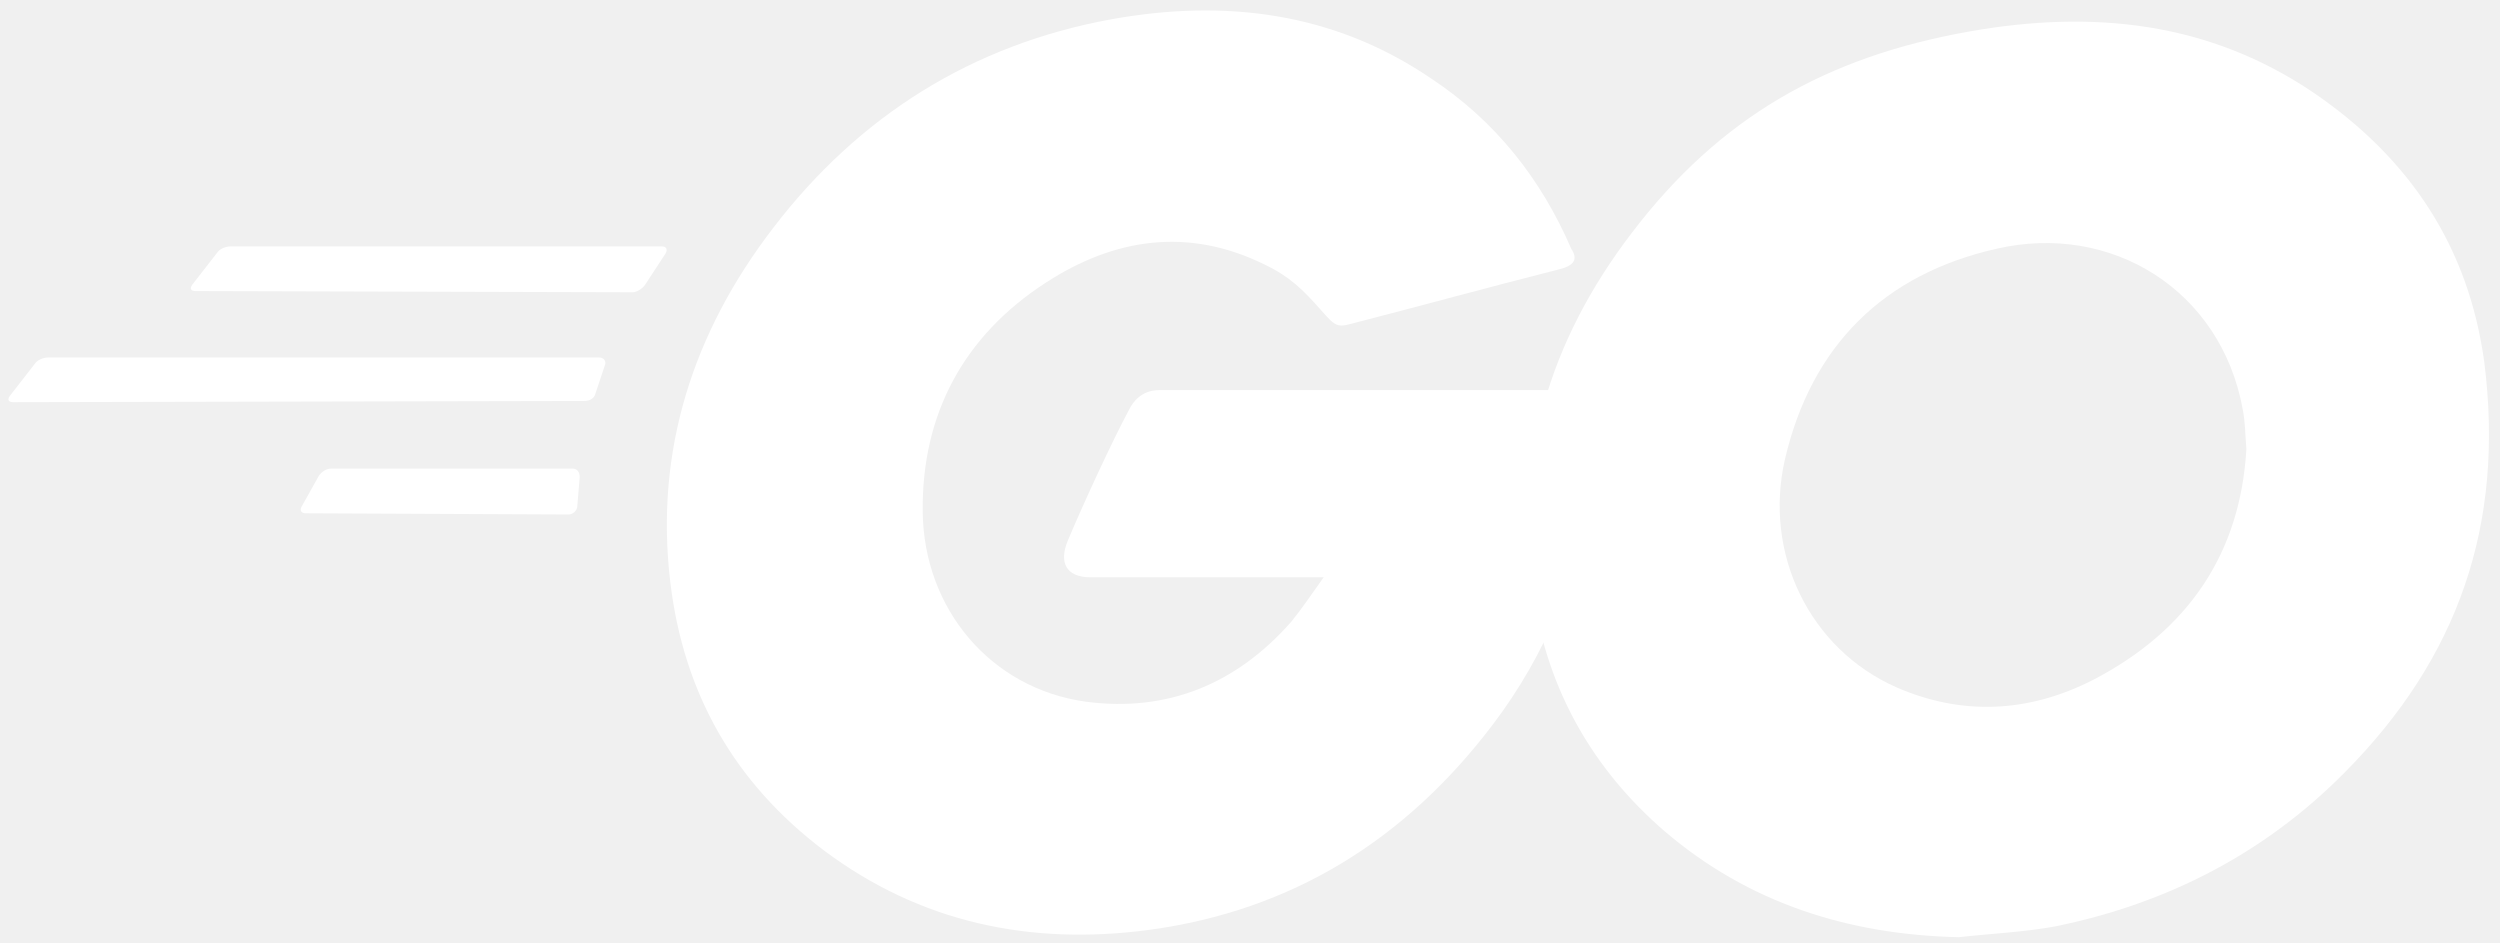
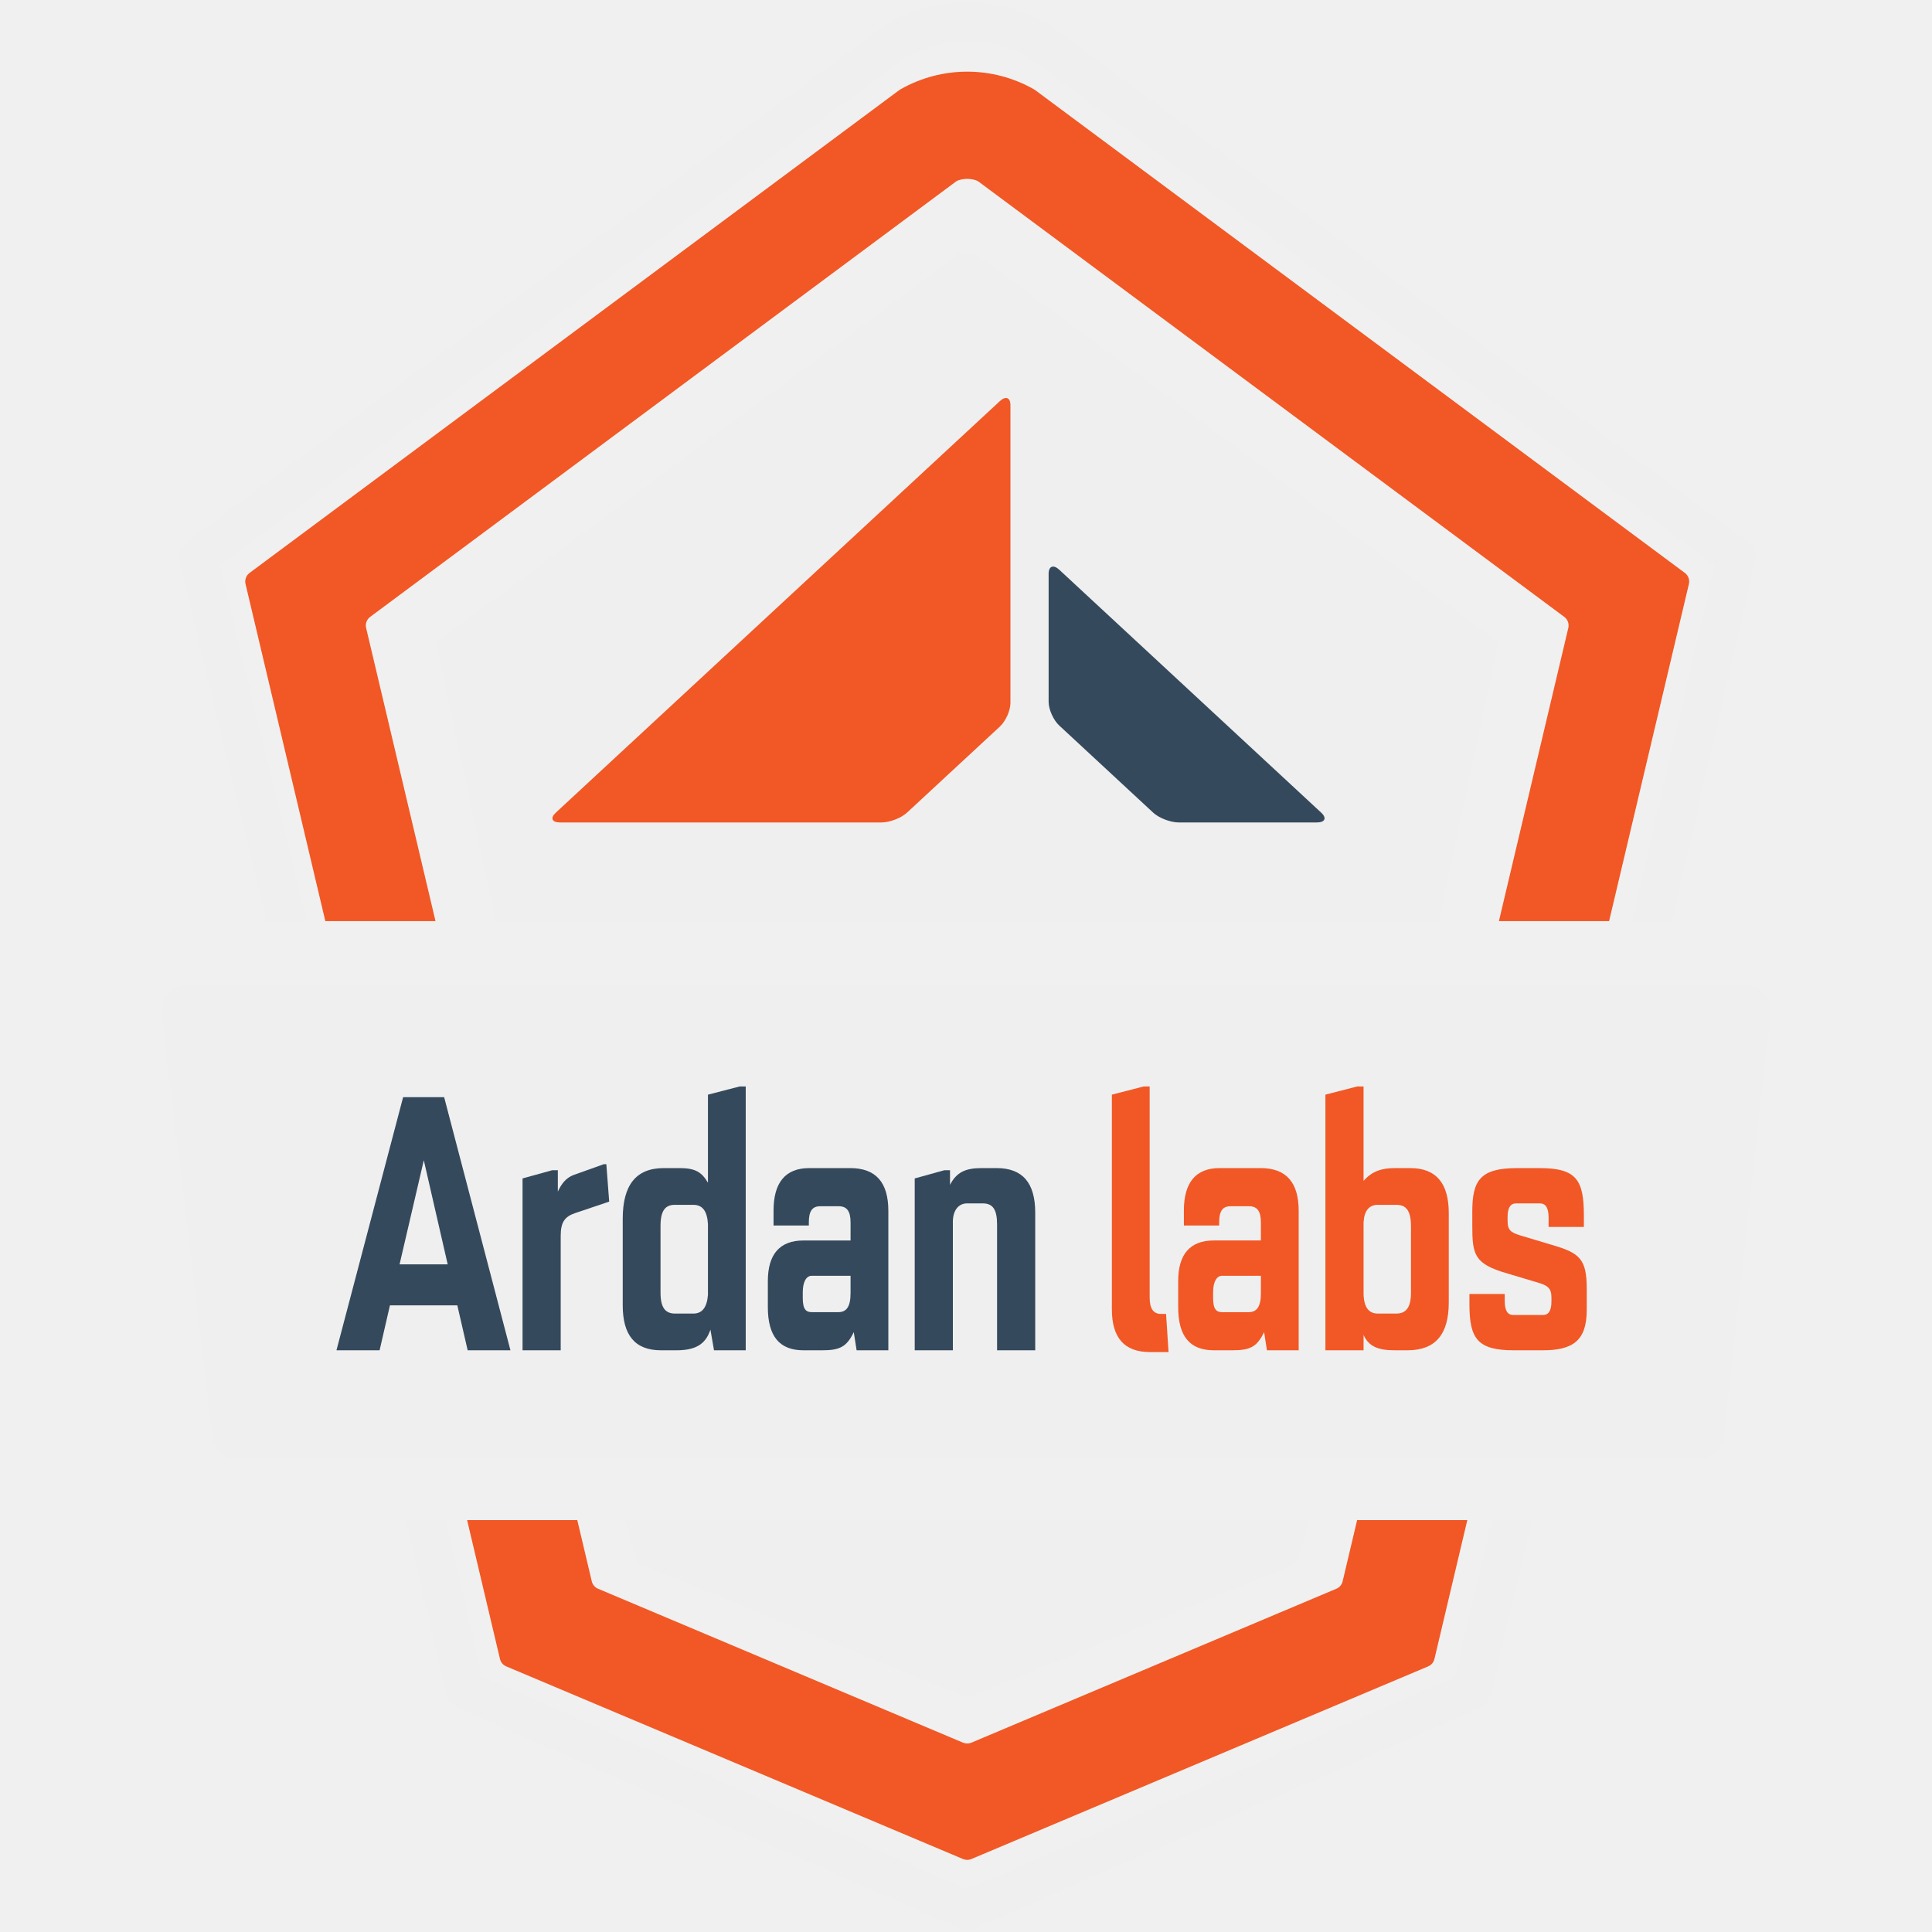
- <svg xmlns="http://www.w3.org/2000/svg" height="78" viewBox="0 0 207 78" width="207">
-   <g fill="#ffffff" fill-rule="evenodd">
-     <path d="m16.2 24.1c-.4 0-.5-.2-.3-.5l2.1-2.7c.2-.3.7-.5 1.1-.5h35.7c.4 0 .5.3.3.6l-1.7 2.6c-.2.3-.7.6-1 .6z" />
-     <path d="m1.1 33.3c-.4 0-.5-.2-.3-.5l2.1-2.7c.2-.3.7-.5 1.1-.5h45.6c.4 0 .6.3.5.6l-.8 2.4c-.1.4-.5.6-.9.6z" />
-     <path d="m25.3 42.5c-.4 0-.5-.3-.3-.6l1.4-2.5c.2-.3.6-.6 1-.6h20c.4 0 .6.3.6.7l-.2 2.4c0 .4-.4.7-.7.7z" />
-     <g transform="translate(55)">
-       <path d="m74.1 22.3c-6.3 1.6-10.6 2.8-16.8 4.4-1.5.4-1.6.5-2.9-1-1.5-1.7-2.6-2.8-4.7-3.8-6.3-3.1-12.4-2.2-18.1 1.5-6.8 4.4-10.3 10.9-10.2 19 .1 8 5.6 14.6 13.5 15.7 6.8.9 12.5-1.5 17-6.6.9-1.1 1.7-2.3 2.7-3.7-3.6 0-8.1 0-19.3 0-2.1 0-2.6-1.3-1.9-3 1.3-3.1 3.7-8.3 5.1-10.9.3-.6 1-1.6 2.5-1.6h36.4c-.2 2.7-.2 5.4-.6 8.1-1.1 7.2-3.8 13.8-8.2 19.6-7.2 9.5-16.6 15.4-28.5 17-9.8 1.3-18.9-.6-26.9-6.6-7.4-5.6-11.6-13-12.7-22.2-1.3-10.9 1.9-20.7 8.5-29.3 7.1-9.3 16.5-15.2 28-17.3 9.4-1.7 18.4-.6 26.5 4.9 5.3 3.5 9.1 8.3 11.6 14.1.6.9.2 1.4-1 1.7z" />
-       <path d="m107.2 77.6c-9.1-.2-17.4-2.8-24.4-8.8-5.9-5.1-9.6-11.6-10.8-19.3-1.8-11.3 1.3-21.3 8.1-30.2 7.3-9.6 16.1-14.6 28-16.7 10.2-1.8 19.8-.8 28.5 5.1 7.9 5.4 12.8 12.7 14.1 22.3 1.7 13.5-2.2 24.5-11.5 33.9-6.6 6.7-14.7 10.9-24 12.8-2.7.5-5.4.6-8 .9zm23.8-40.4c-.1-1.3-.1-2.3-.3-3.3-1.8-9.9-10.9-15.5-20.4-13.3-9.3 2.1-15.3 8-17.5 17.4-1.8 7.8 2 15.7 9.2 18.9 5.5 2.4 11 2.1 16.3-.6 7.9-4.1 12.2-10.5 12.7-19.1z" fill-rule="nonzero" />
+ <svg xmlns="http://www.w3.org/2000/svg" version="1.1" id="Left_Breast_Front" x="0px" y="0px" viewBox="0 0 288 288" style="enable-background:new 0 0 288 288;" xml:space="preserve">
+   <g>
+     <g>
+       <g>
+         <path style="fill:#EFEFEF;" d="M260.018,146.793H27.982c-2.338,0-4.148,2.098-3.863,4.476l7.531,62.774     c0.24,2,1.897,3.502,3.863,3.502h217.592c1.98,0,3.645-1.524,3.867-3.541l6.914-62.774     C264.146,148.864,262.341,146.793,260.018,146.793z" />
+         <path style="fill:#EFEFEF;" d="M73.89,137.309h140.582l8.71-40.634c0.13-0.547-0.079-1.119-0.53-1.455l-76.936-57.175     c-0.115-0.085-0.24-0.158-0.375-0.203c-0.372-0.125-0.764-0.19-1.159-0.19c-0.395,0-0.787,0.065-1.159,0.19     c-0.135,0.045-0.26,0.118-0.375,0.203L65.71,95.22c-0.452,0.336-0.66,0.908-0.531,1.455L73.89,137.309z" />
+       </g>
+       <path style="fill:#F15825;" d="M64.921,137.309L54.577,93.607c-0.147-0.621,0.09-1.27,0.602-1.65l87.262-64.848    c0.13-0.097,0.272-0.179,0.425-0.23c0.422-0.142,0.867-0.215,1.315-0.215c0.448,0,0.893,0.073,1.315,0.215    c0.153,0.052,0.295,0.133,0.425,0.23c4.308,3.202,78.509,58.344,87.264,64.851c0.512,0.381,0.746,1.028,0.599,1.649    l-10.344,43.702h16.425l11.896-50.257c0.147-0.621-0.09-1.27-0.602-1.65l-96.835-71.963c-0.059-0.044-0.12-0.084-0.184-0.121    c-3.086-1.759-6.522-2.639-9.958-2.639s-6.872,0.88-9.958,2.639c-0.064,0.036-0.125,0.077-0.184,0.121L37.203,85.402    c-0.512,0.381-0.749,1.029-0.602,1.65l11.896,50.257H64.921z" />
+       <path style="fill:#F15825;" d="M202.304,226.602l-2.16,9.124c-0.117,0.496-0.464,0.906-0.934,1.104l-54.409,22.947    c-0.397,0.167-0.845,0.167-1.242,0L89.15,236.83c-0.47-0.198-0.816-0.608-0.934-1.104l-2.16-9.124H69.632l4.899,20.699    c0.117,0.496,0.464,0.906,0.934,1.104l68.094,28.719c0.397,0.167,0.845,0.167,1.242,0l68.094-28.719    c0.47-0.198,0.816-0.608,0.934-1.104l4.899-20.699H202.304z" />
+       <path style="fill:#EFEFEF;" d="M195.17,226.602l-1.648,5.682c-0.103,0.437-0.409,0.799-0.823,0.973l-47.971,19.593    c-0.35,0.148-0.745,0.148-1.095,0l-47.971-19.593c-0.414-0.175-0.72-0.536-0.823-0.973l-1.647-5.682H195.17z" />
+       <g>
+         <path style="fill:#F15825;" d="M173.823,195.865l0.371,5.687h-2.763c-3.827,0-5.687-2.126-5.687-6.378v-31.995l4.731-1.222h0.903     v31.463c0,1.701,0.584,2.444,1.701,2.444H173.823z" />
+         <path style="fill:#F15825;" d="M188.437,198.575c-1.063,2.232-2.126,2.71-4.73,2.71h-2.764c-3.561,0-5.314-2.073-5.314-6.431     v-3.88c0-3.986,1.754-6.059,5.314-6.059h7.016v-2.711c0-1.701-0.585-2.391-1.754-2.391h-2.764c-1.169,0-1.701,0.691-1.701,2.391     v0.478h-5.261v-2.232c0-4.146,1.754-6.325,5.314-6.325h6.112c3.827,0,5.687,2.126,5.687,6.378v20.781h-4.73L188.437,198.575z      M186.152,195.599c1.222,0,1.807-0.85,1.807-2.817v-2.604h-5.793c-0.797,0-1.329,0.903-1.329,2.445v0.903     c0,1.701,0.531,2.073,1.329,2.073H186.152z" />
+         <path style="fill:#F15825;" d="M203.264,199.001v2.285h-5.687v-38.107l4.73-1.222h0.956v14.084     c1.222-1.435,2.71-1.914,4.624-1.914h2.338c3.88,0,5.74,2.286,5.74,6.697v13.34c0,4.73-1.967,7.122-6.165,7.122h-1.914     C205.337,201.286,204.008,200.648,203.264,199.001z M203.264,192.888c0.053,2.02,0.797,2.923,2.126,2.923h2.764     c1.435,0,2.179-0.903,2.179-3.135v-9.832c0-2.339-0.691-3.242-2.179-3.242h-2.764c-1.276,0-2.02,0.85-2.126,2.604V192.888z" />
+         <path style="fill:#F15825;" d="M226.01,179.389c-0.85,0-1.276,0.638-1.276,2.02v0.585c0,1.382,0.478,1.701,1.754,2.126     l4.783,1.435c4.252,1.222,5.261,2.126,5.261,6.59v3.136c0,4.624-2.126,6.006-6.59,6.006h-4.252c-5.421,0-6.644-1.701-6.644-6.856     v-1.542h5.261v1.01c0,1.488,0.425,2.126,1.276,2.126h4.412c0.85,0,1.276-0.638,1.276-2.02v-0.584     c0-1.382-0.585-1.754-1.701-2.127l-4.783-1.435c-5.049-1.435-5.315-2.817-5.315-7.175v-2.073c0-4.57,1.116-6.484,6.644-6.484     h3.401c5.527,0,6.59,1.807,6.59,7.122v1.648h-5.261v-1.382c0-1.435-0.425-2.127-1.276-2.127H226.01z" />
+       </g>
+       <g>
+         <path style="fill:#F15825;" d="M82.845,121.149l66.21-61.362c0.863-0.801,1.569-0.529,1.569,0.602v44.403     c0,1.131-0.706,2.71-1.569,3.511l-13.86,12.845c-0.863,0.8-2.568,1.454-3.789,1.454H83.495     C82.274,122.604,81.982,121.949,82.845,121.149z" />
+       </g>
    </g>
+     <path style="fill:#EFEFEF;" d="M260.526,80.746L156.464,3.724l-0.028-0.021l-0.03-0.019l-0.154-0.101l-0.031-0.021l-0.032-0.019   c-3.646-2.105-7.798-3.217-12.008-3.217c-4.169,0-8.287,1.093-11.907,3.16c-0.106,0.061-0.212,0.13-0.312,0.205L27.838,80.745   c-0.908,0.674-1.337,1.821-1.097,2.923l13.004,53.641h5.917L32.796,84.428c-0.02-0.092,0.028-0.22,0.128-0.294L135.158,8.469   c0.02-0.015,0.038-0.027,0.057-0.038c2.731-1.539,5.831-2.352,8.965-2.352s6.234,0.813,8.965,2.352   c0.019,0.011,0.037,0.023,0.037,0.023l102.256,75.68c0.098,0.073,0.146,0.2,0.119,0.322l-12.251,52.851h5.913l12.393-53.612   C261.861,82.567,261.431,81.419,260.526,80.746z" />
+     <g>
+       <path style="fill:#EFEFEF;" d="M222.394,226.602l-5.436,23.208c-0.015,0.068-0.083,0.151-0.174,0.192l-72.464,31.575    c-0.05,0.022-0.094,0.032-0.14,0.032c-0.046,0-0.09-0.009-0.131-0.028l-72.033-31.582c-0.083-0.038-0.151-0.121-0.172-0.219    l-5.396-23.178h-5.926l6.037,25.946c0.199,0.913,0.806,1.663,1.632,2.036l74.813,32.838c0.367,0.166,0.765,0.252,1.176,0.252    s0.81-0.086,1.184-0.255l75.246-32.831c0.833-0.376,1.441-1.127,1.634-2.011l6.079-25.975H222.394z" />
+     </g>
+     <g>
+       <path style="fill:#35495C;" d="M105.532,163.179v13.127c-0.956-1.648-1.967-2.179-4.252-2.179h-2.339    c-4.145,0-6.112,2.551-6.112,7.547v12.915c0,4.412,1.807,6.697,5.687,6.697h2.339c2.976,0,4.358-1.01,5.049-3.082l0.531,3.082    h4.73v-39.329h-0.903L105.532,163.179z M105.532,193.048c-0.159,1.913-0.903,2.763-2.179,2.763h-2.711    c-1.488,0-2.179-0.903-2.179-3.135v-9.939c0-2.232,0.691-3.135,2.126-3.135h2.764c1.382,0,2.073,0.956,2.179,2.87V193.048z" />
+       <path style="fill:#35495C;" d="M60.094,163.551l-9.939,37.735h6.431l1.542-6.697h10.045l1.541,6.697h6.378l-9.885-37.735H60.094z     M59.562,188.477l3.614-15.519l3.561,15.519H59.562z" />
+       <path style="fill:#35495C;" d="M90.013,173.543l-4.464,1.594c-1.169,0.426-1.86,1.329-2.392,2.498v-3.189h-0.85l-4.411,1.222    v25.617h5.687v-17.06c0-2.02,0.585-2.87,2.179-3.401l5.049-1.701l-0.425-5.58H90.013z" />
+       <path style="fill:#35495C;" d="M126.737,174.127h-6.112c-3.561,0-5.314,2.179-5.314,6.325v2.232h5.261v-0.478    c0-1.701,0.531-2.391,1.701-2.391h2.764c1.169,0,1.754,0.691,1.754,2.391v2.711h-7.016c-3.561,0-5.314,2.072-5.314,6.059v3.88    c0,4.358,1.754,6.431,5.314,6.431h2.764c2.604,0,3.667-0.478,4.73-2.71l0.425,2.71h4.73v-20.781    C132.424,176.253,130.564,174.127,126.737,174.127z M126.79,192.782c0,1.967-0.585,2.817-1.807,2.817h-3.986    c-0.797,0-1.329-0.372-1.329-2.073v-0.903c0-1.542,0.531-2.445,1.329-2.445h5.793V192.782z" />
+     </g>
+     <path style="fill:#35495C;" d="M148.579,174.127h-2.285c-2.392,0-3.72,0.638-4.677,2.498v-2.179h-0.85l-4.412,1.222v25.617h5.687   v-19.292c0.053-1.595,0.85-2.605,2.126-2.605h2.339c1.488,0,2.125,0.904,2.125,3.136v18.761h5.687v-20.515   C154.319,176.359,152.46,174.127,148.579,174.127z" />
+     <path style="fill:#35495C;" d="M171.902,121.139c0.868,0.805,2.584,1.464,3.813,1.464h20.578c1.229,0,1.523-0.659,0.655-1.464   l-39.053-36.216c-0.868-0.805-1.579-0.533-1.579,0.607v19.083c0,1.139,0.711,2.729,1.579,3.536L171.902,121.139z" />
  </g>
</svg>
